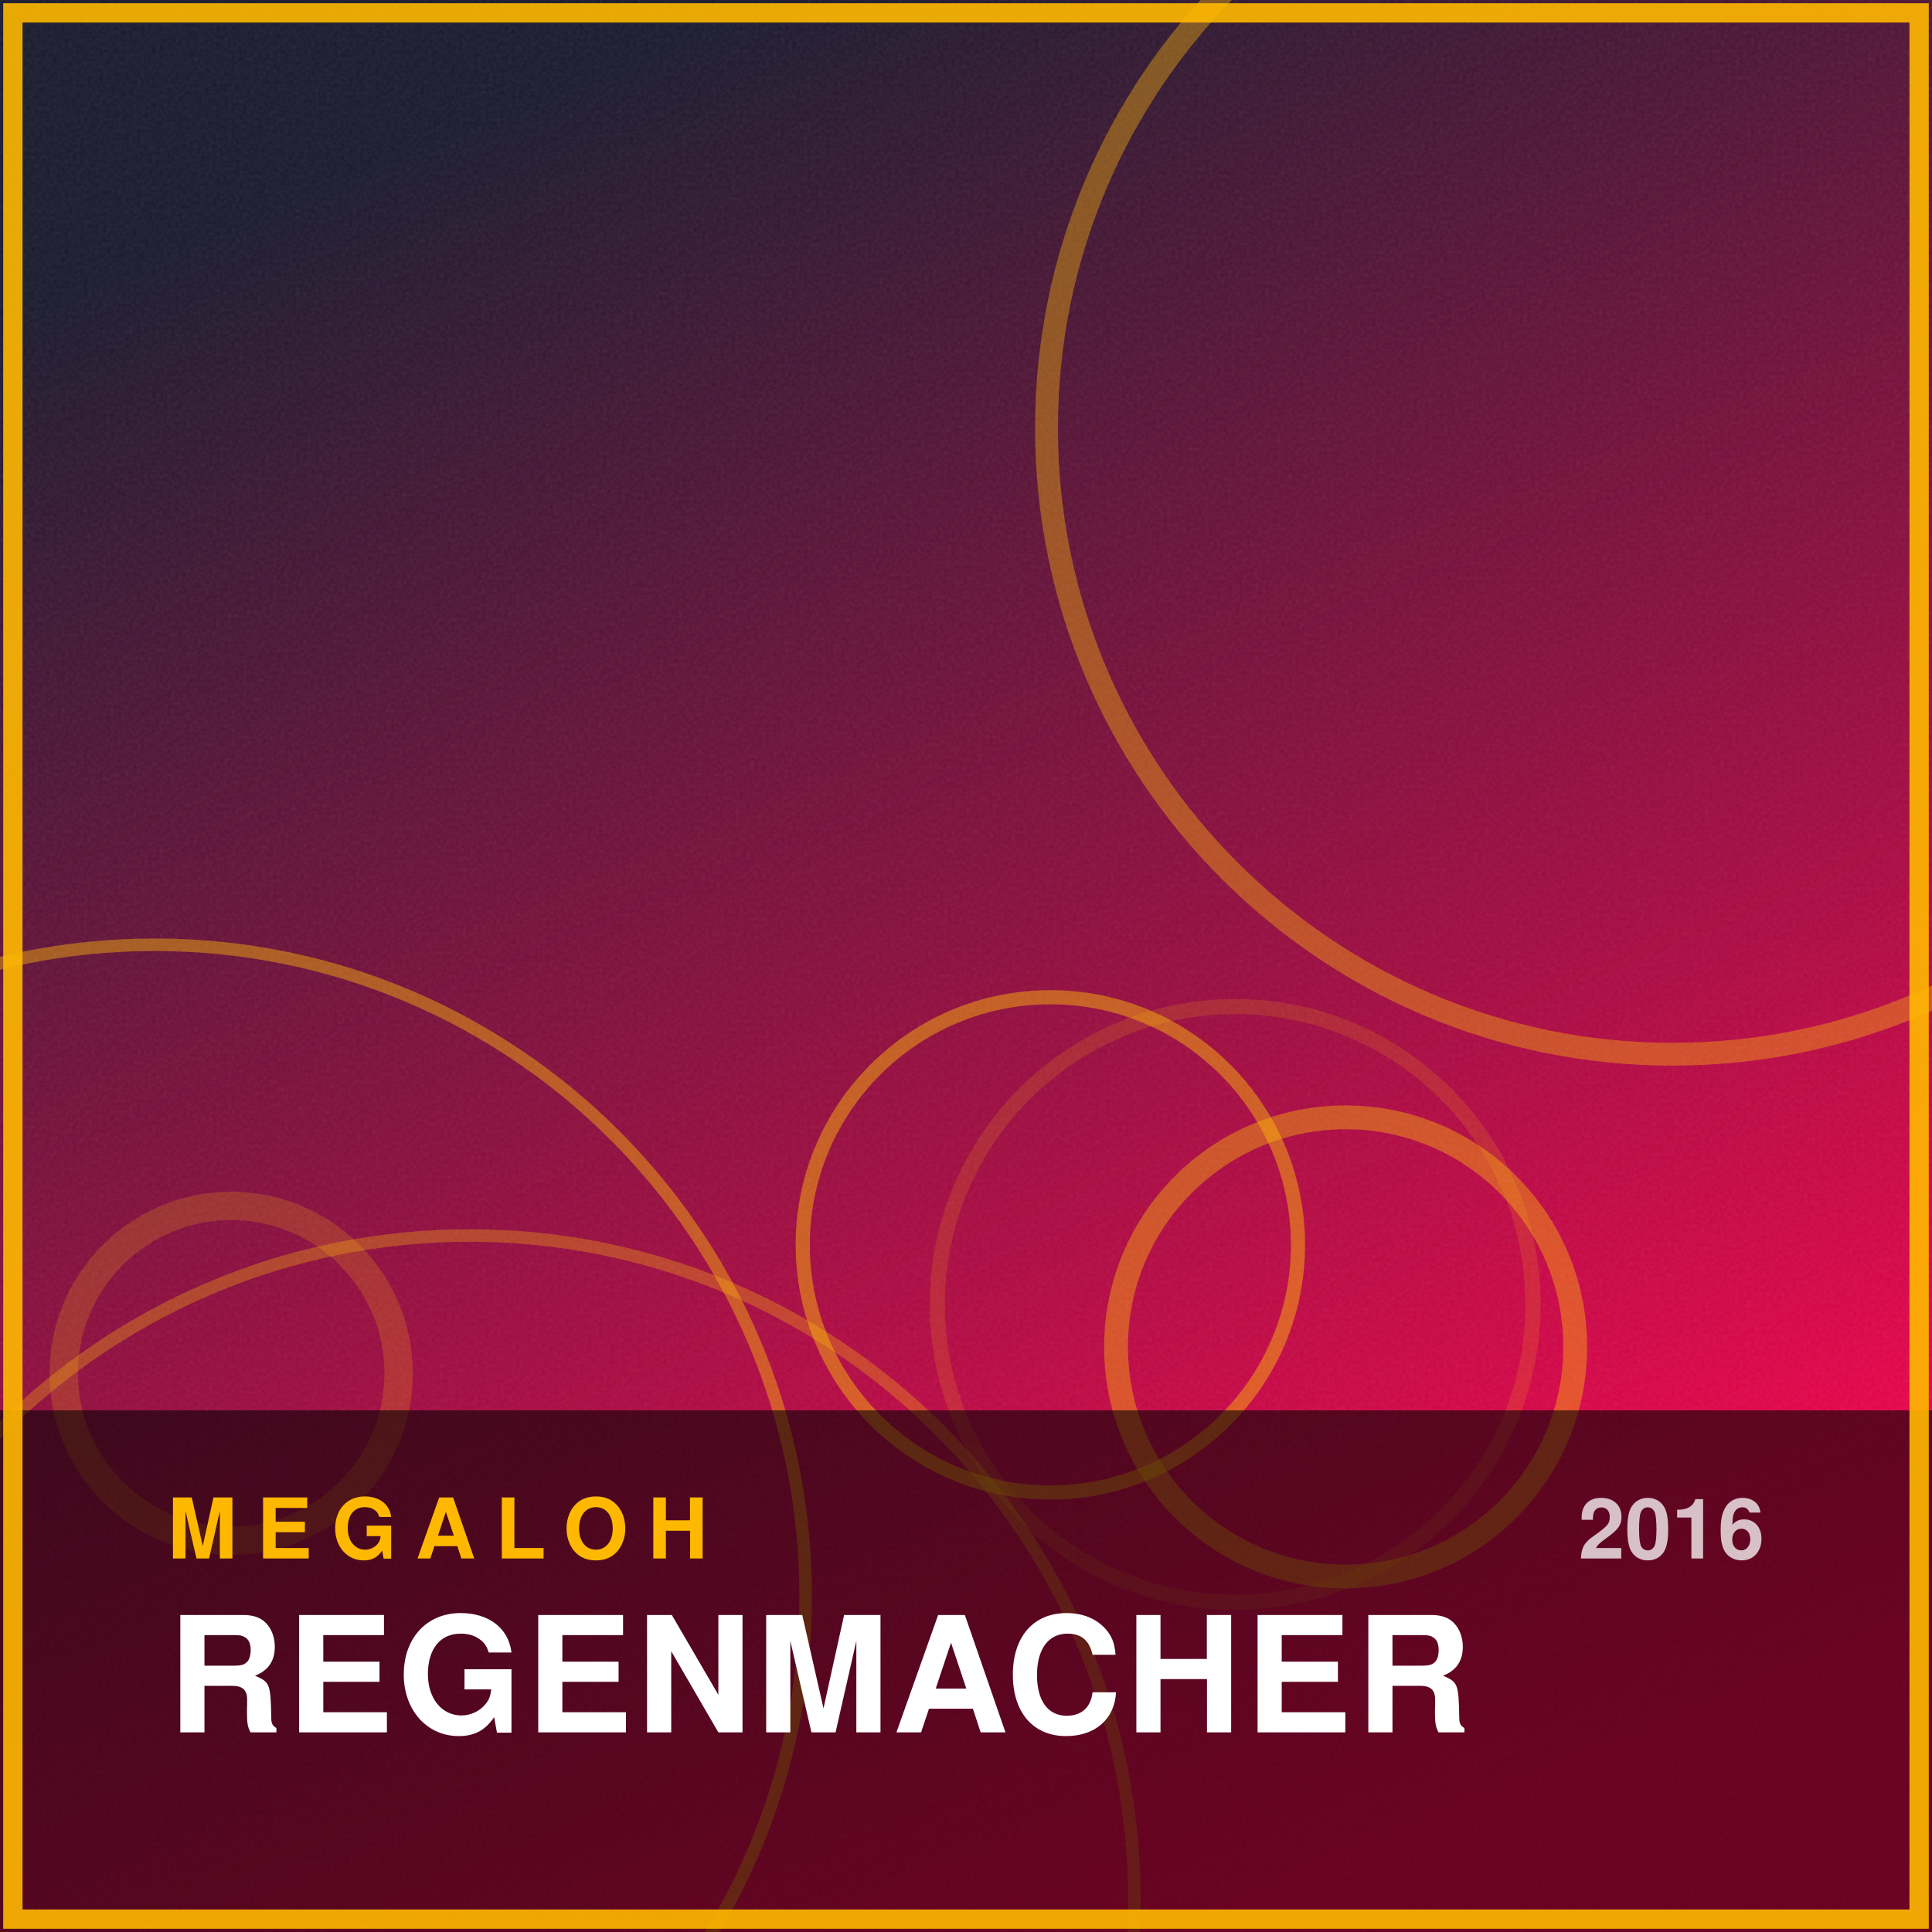
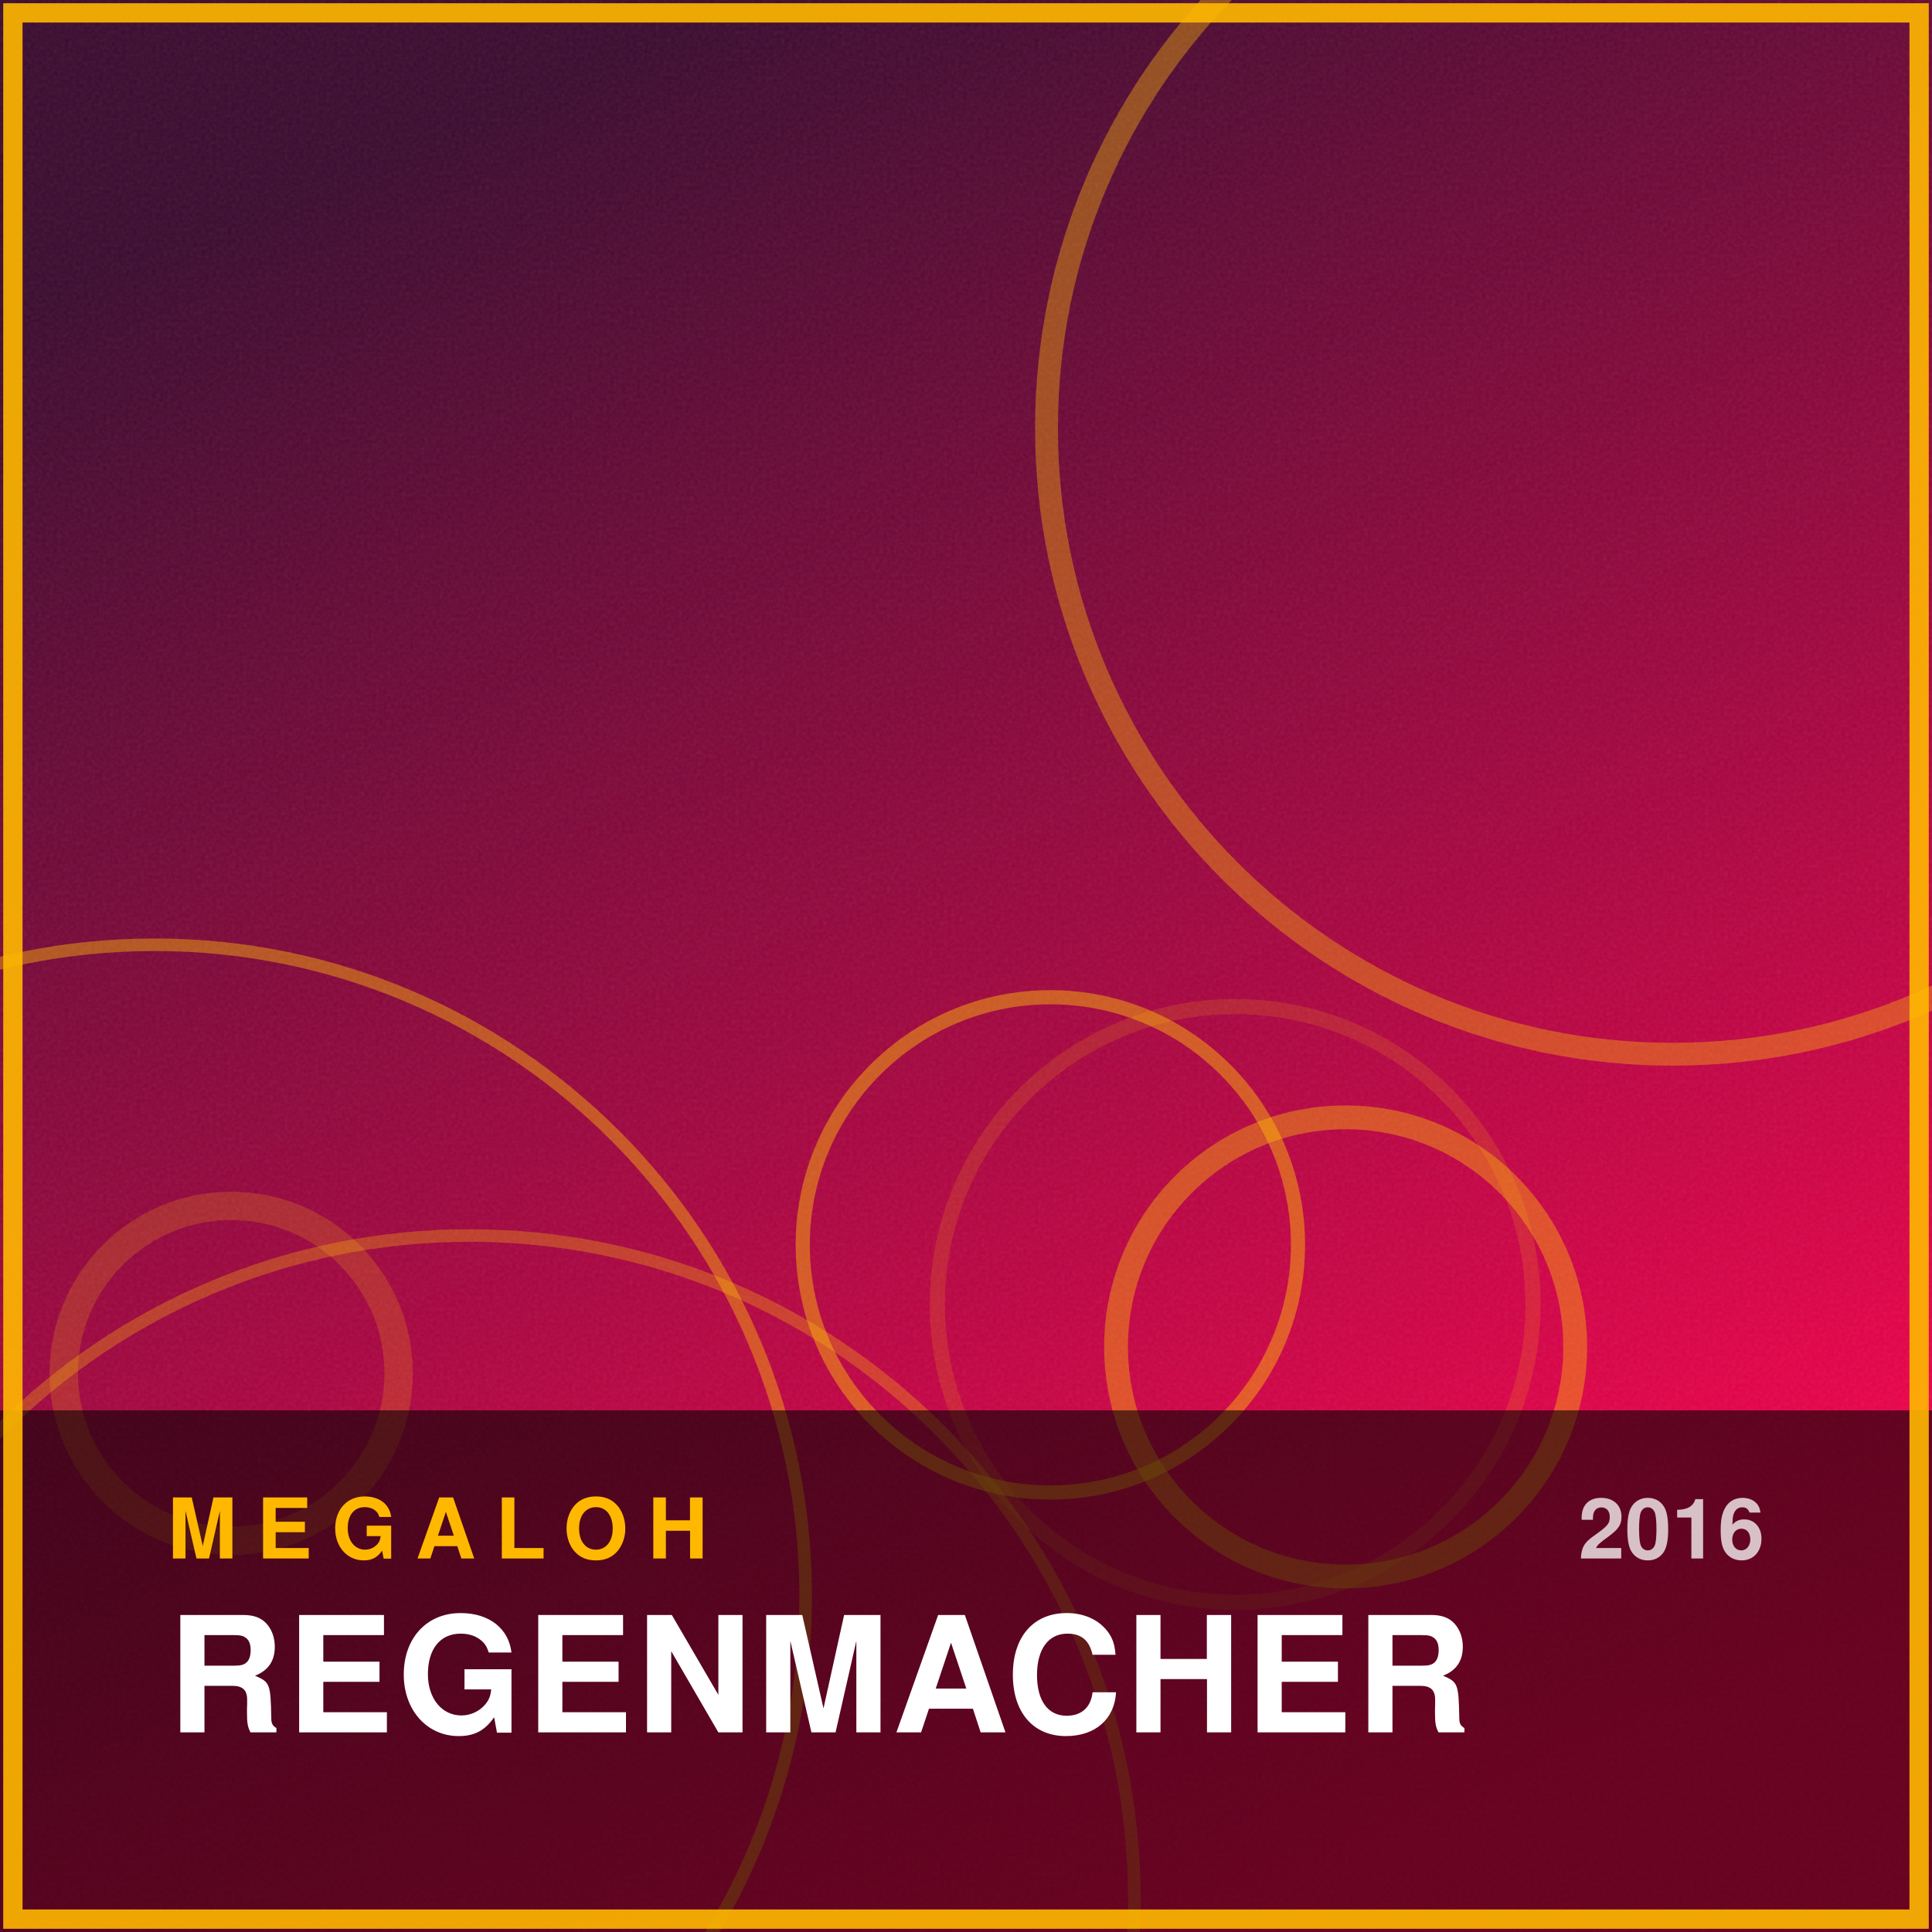
<svg xmlns="http://www.w3.org/2000/svg" viewBox="0 0 600 600" width="600" height="600" role="img" aria-label="Regenmacher von Megaloh">
  <defs>
    <linearGradient id="bg" gradientTransform="rotate(248 0.5 0.5)">
      <stop offset="0%" stop-color="#ff004d" />
-       <stop offset="100%" stop-color="#1a1a2e" />
+       <stop offset="100%" stop-color="#3a0a2e" />
    </linearGradient>
    <filter id="grain">
      <feTurbulence type="fractalNoise" baseFrequency="0.85" numOctaves="3" />
      <feColorMatrix type="saturate" values="0" />
    </filter>
    <clipPath id="clip">
      <rect width="600" height="600" />
    </clipPath>
  </defs>
  <g clip-path="url(#clip)">
    <rect width="600" height="600" fill="url(#bg)" />
    <circle cx="48.0" cy="495.6" r="202.2" fill="none" stroke="#ffb800" stroke-width="3.9" opacity="0.44" />
    <circle cx="519.4" cy="133.0" r="194.4" fill="none" stroke="#ffb800" stroke-width="7.1" opacity="0.39" />
    <circle cx="383.6" cy="405.1" r="92.5" fill="none" stroke="#ffb800" stroke-width="4.7" opacity="0.16" />
    <circle cx="326.2" cy="386.6" r="76.9" fill="none" stroke="#ffb800" stroke-width="4.4" opacity="0.47" />
    <circle cx="71.8" cy="426.5" r="52.0" fill="none" stroke="#ffb800" stroke-width="8.8" opacity="0.20" />
    <circle cx="145.9" cy="590.1" r="206.4" fill="none" stroke="#ffb800" stroke-width="3.9" opacity="0.32" />
    <circle cx="417.9" cy="418.3" r="71.3" fill="none" stroke="#ffb800" stroke-width="7.4" opacity="0.42" />
    <rect width="600" height="600" filter="url(#grain)" opacity="0.10" />
    <rect x="0" y="438" width="600" height="162" fill="#000" opacity="0.58" />
    <text x="52" y="484" font-family="Helvetica, Arial, sans-serif" font-size="26" font-weight="700" letter-spacing="6" fill="#ffb800">MEGALOH</text>
    <text x="52" y="538" font-family="Helvetica, Arial, sans-serif" font-size="50" font-weight="800" letter-spacing="1" fill="#ffffff">
      <tspan x="52" dy="0">REGENMACHER</tspan>
    </text>
    <text x="548" y="484" text-anchor="end" font-family="Helvetica, Arial, sans-serif" font-size="26" font-weight="700" fill="#ffffff" opacity="0.75">2016</text>
  </g>
  <rect x="4" y="4" width="592" height="592" fill="none" stroke="#ffb800" stroke-width="6" opacity="0.9" />
</svg>
